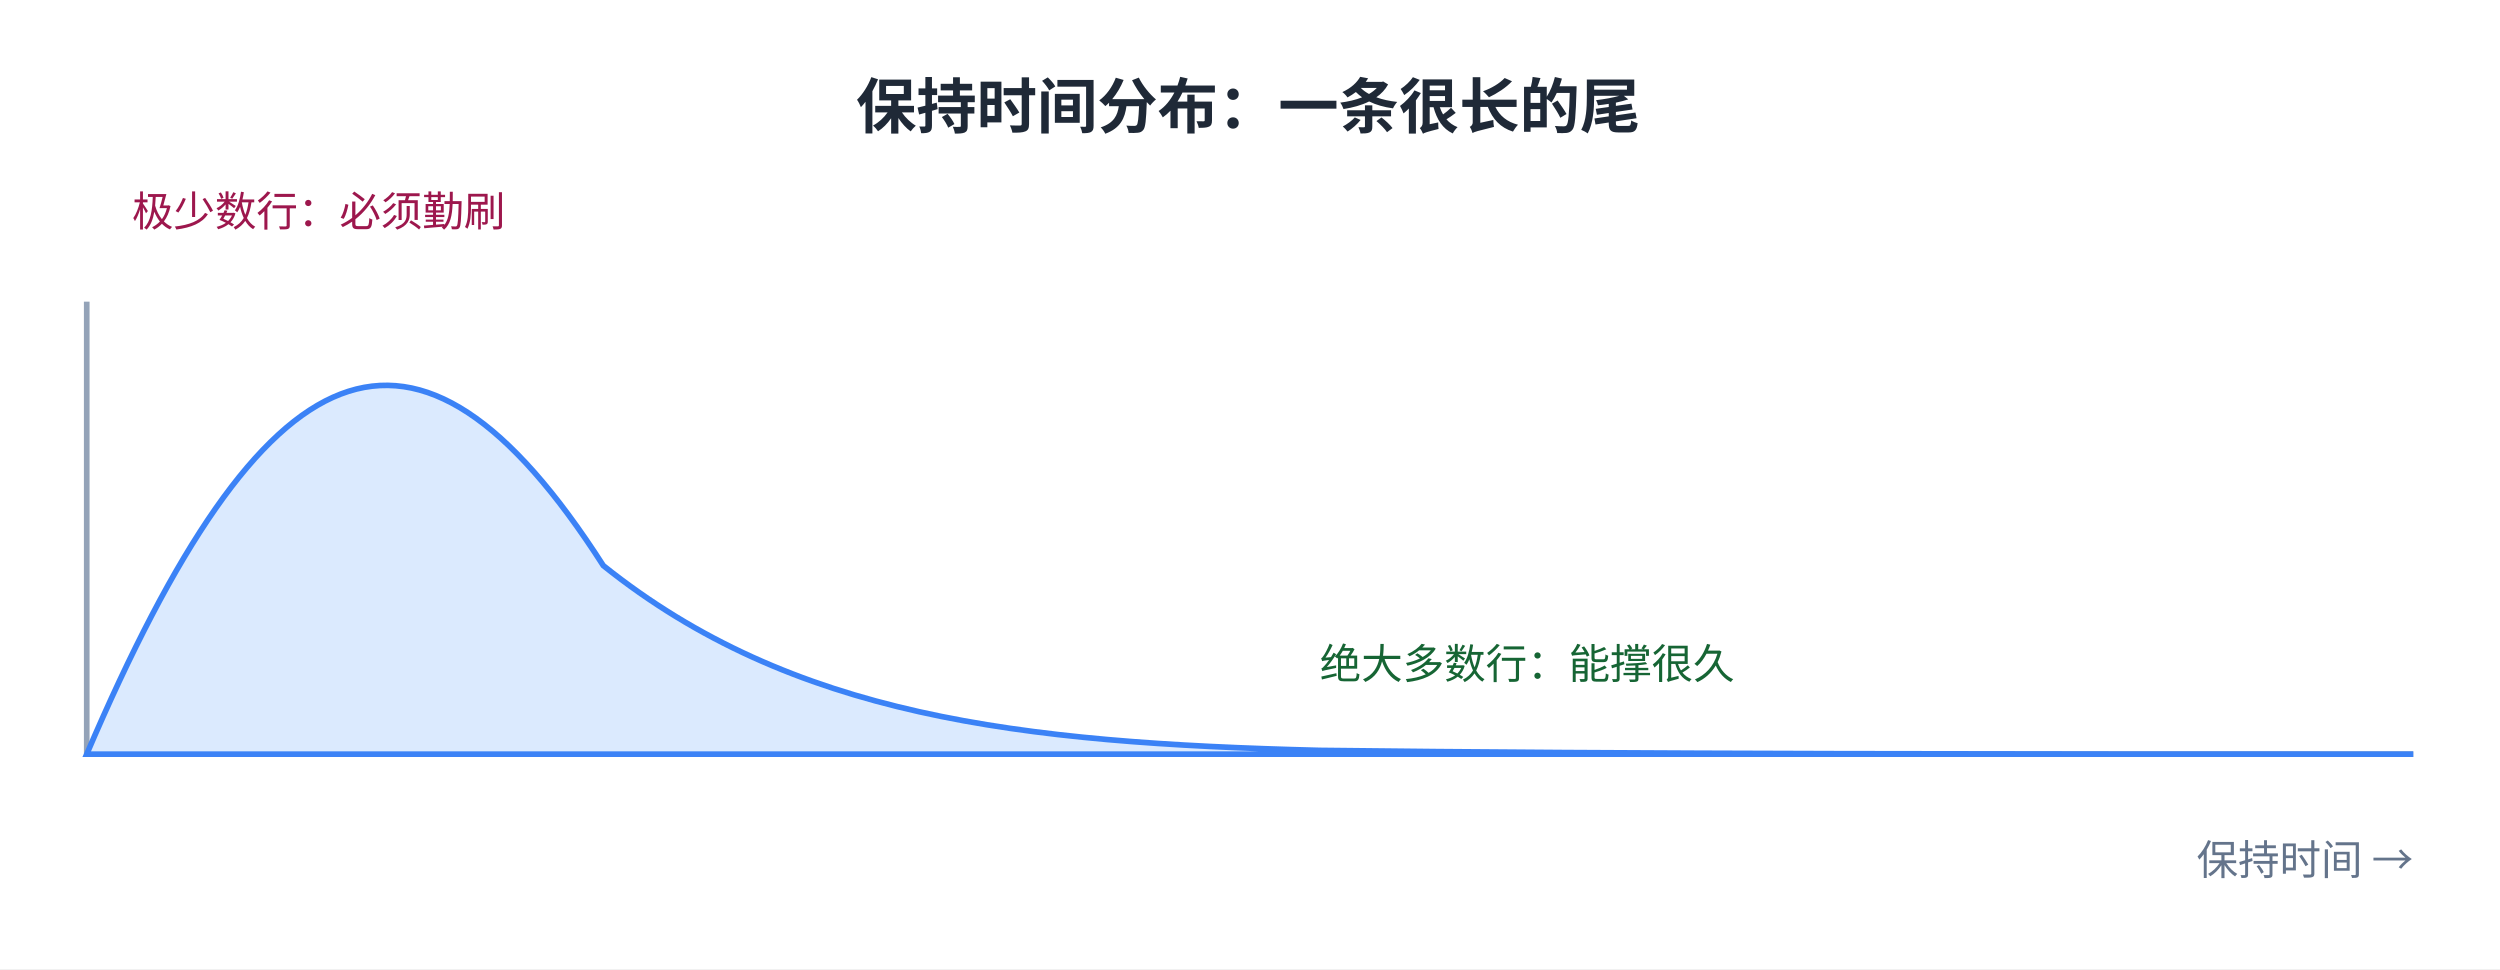
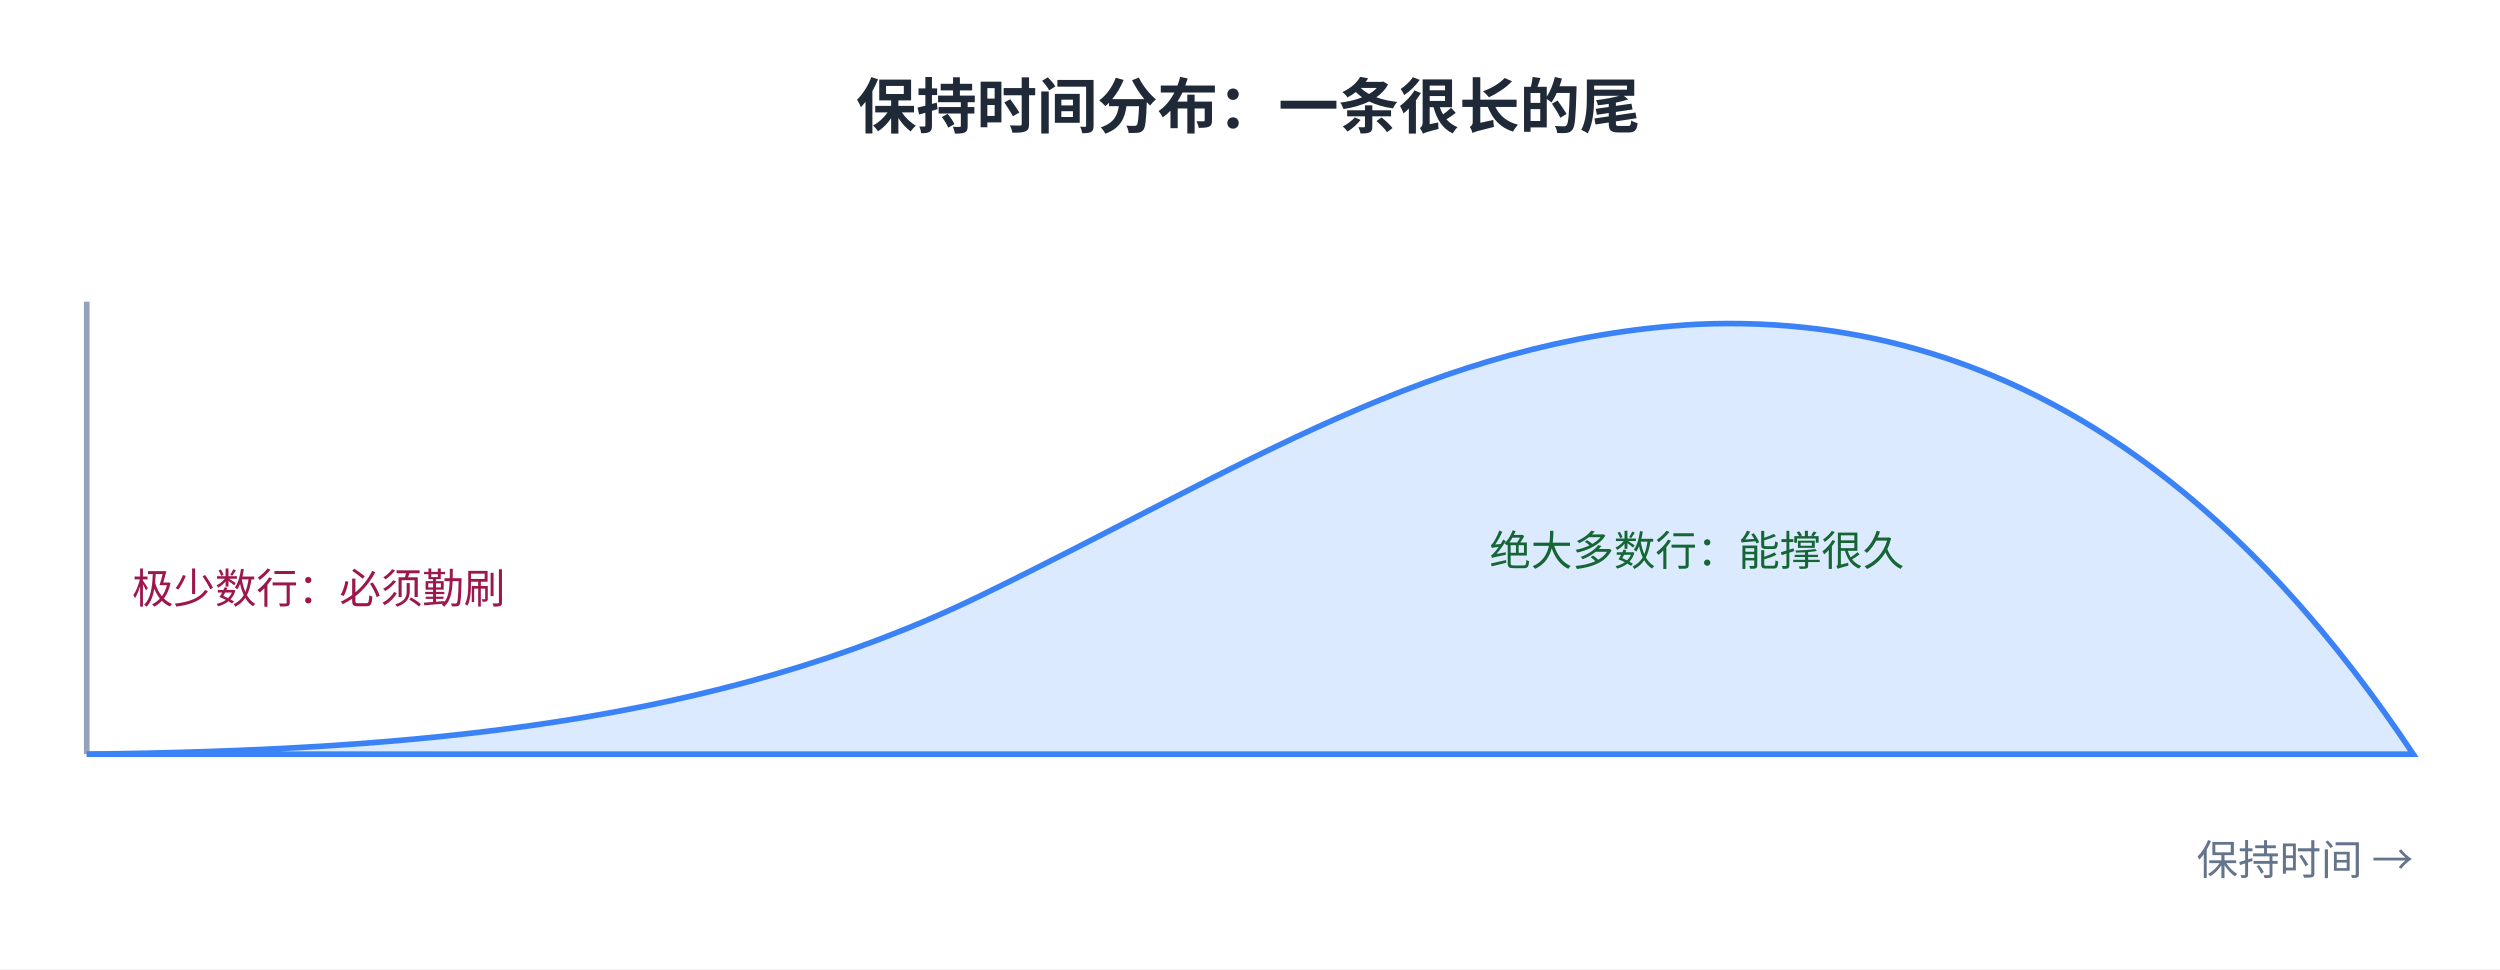
<svg xmlns="http://www.w3.org/2000/svg" viewBox="0 0 663 257" width="663" height="257" role="img" aria-labelledby="fig-l7b-3-title fig-l7b-3-desc">
  <defs>
    <style>
      text { font-family: 'PingFang SC', 'Microsoft YaHei', 'Noto Sans CJK SC', system-ui, sans-serif; }
    </style>
  </defs>
  <rect x="0" y="0" width="663" height="257" fill="#ffffff" />
  <text x="331" y="34" font-size="16" font-weight="600" fill="#1f2937" text-anchor="middle">保持时间分布：一条很长的尾</text>
  <path d="M23,80 L23,200" fill="none" stroke="#94a3b8" stroke-width="1.5" />
  <path d="M23,200 L640,200" fill="none" stroke="#94a3b8" stroke-width="1.5" />
-   <path d="M23,200 C 70,90 110,72 160,150 C 210,190 270,197 350,199 C 430,200 540,200 640,200 Z" fill="#dbeafe" stroke="#3b82f6" stroke-width="1.5" />
-   <text x="35" y="60" font-size="11" fill="#9d174d" text-anchor="start">极少数行：必须勤刷</text>
-   <text x="350" y="180" font-size="11" fill="#166534" text-anchor="start">绝大多数行：能撑很久</text>
+   <path d="M23,200 C 110,199 190,192 260,158 C 330,124 380,90 450,86 C 540,82 600,140 640,200 Z" fill="#dbeafe" stroke="#3b82f6" stroke-width="1.5" />
+   <text x="35" y="160" font-size="11" fill="#9d174d" text-anchor="start">极少数行：必须勤刷</text>
+   <text x="450" y="150" font-size="11" fill="#166534" text-anchor="middle">绝大多数行：能撑很久</text>
  <text x="640" y="232" font-size="11" fill="#64748b" text-anchor="end">保持时间 →</text>
</svg>
